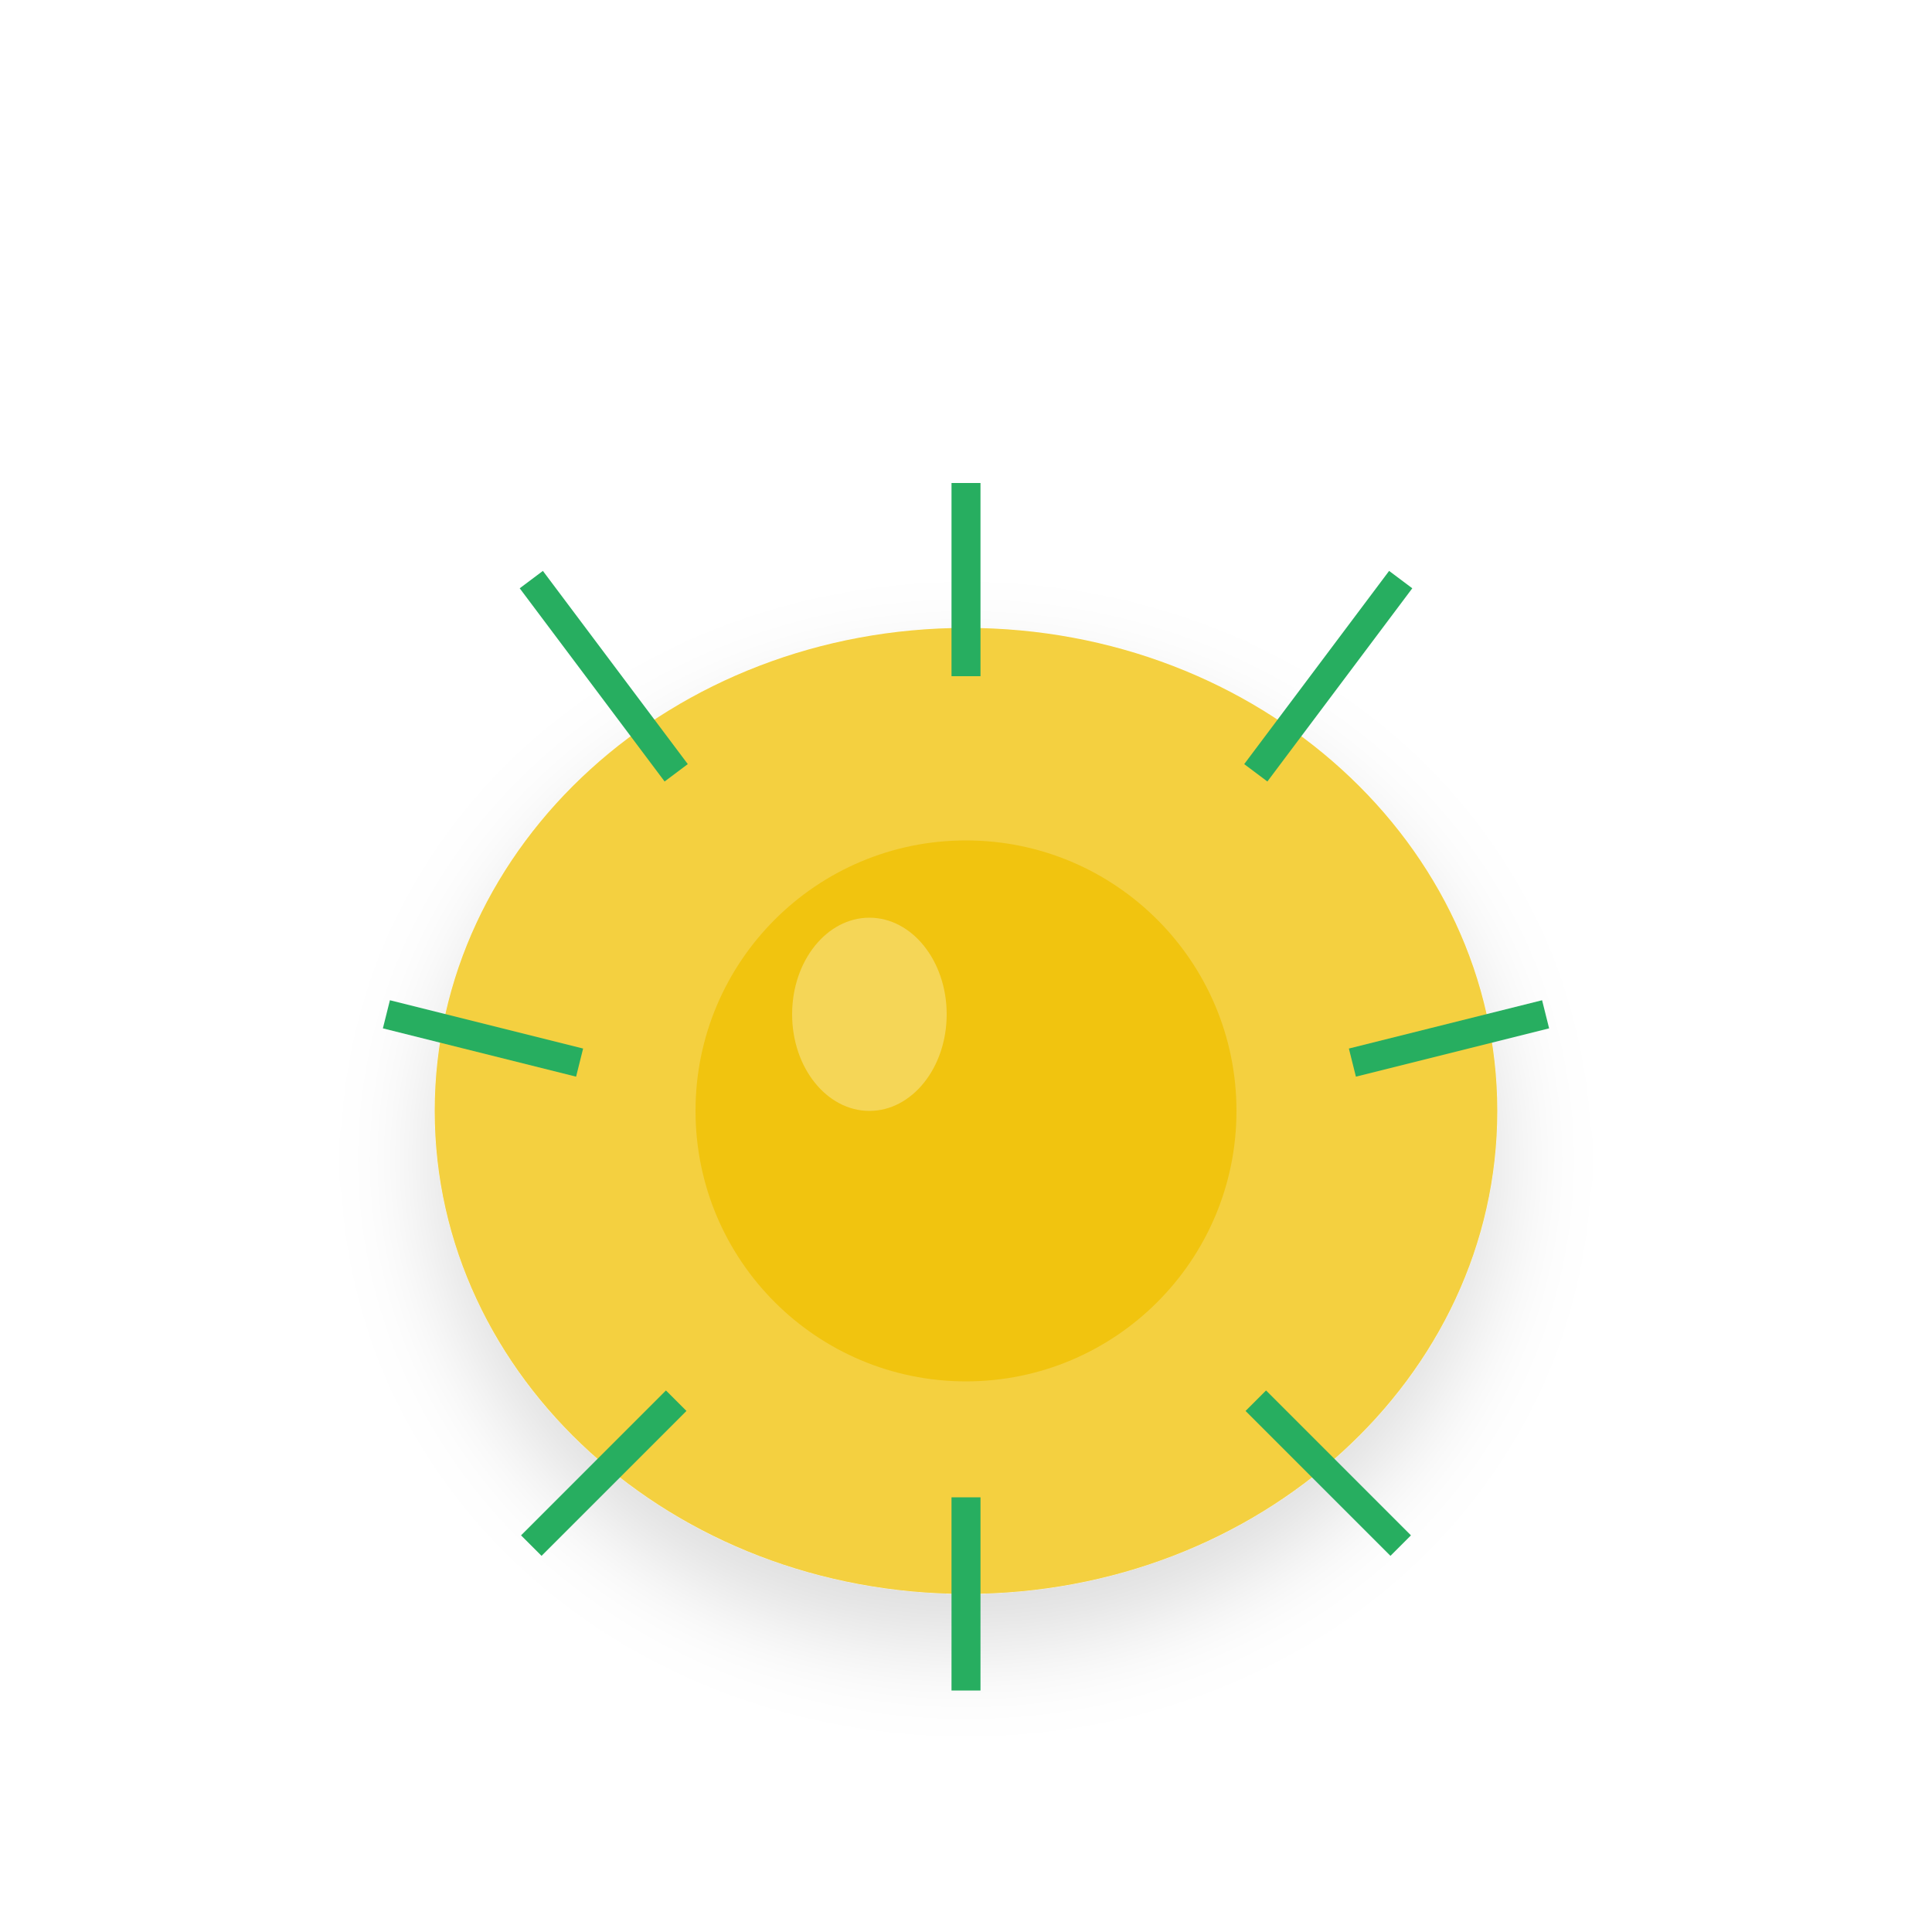
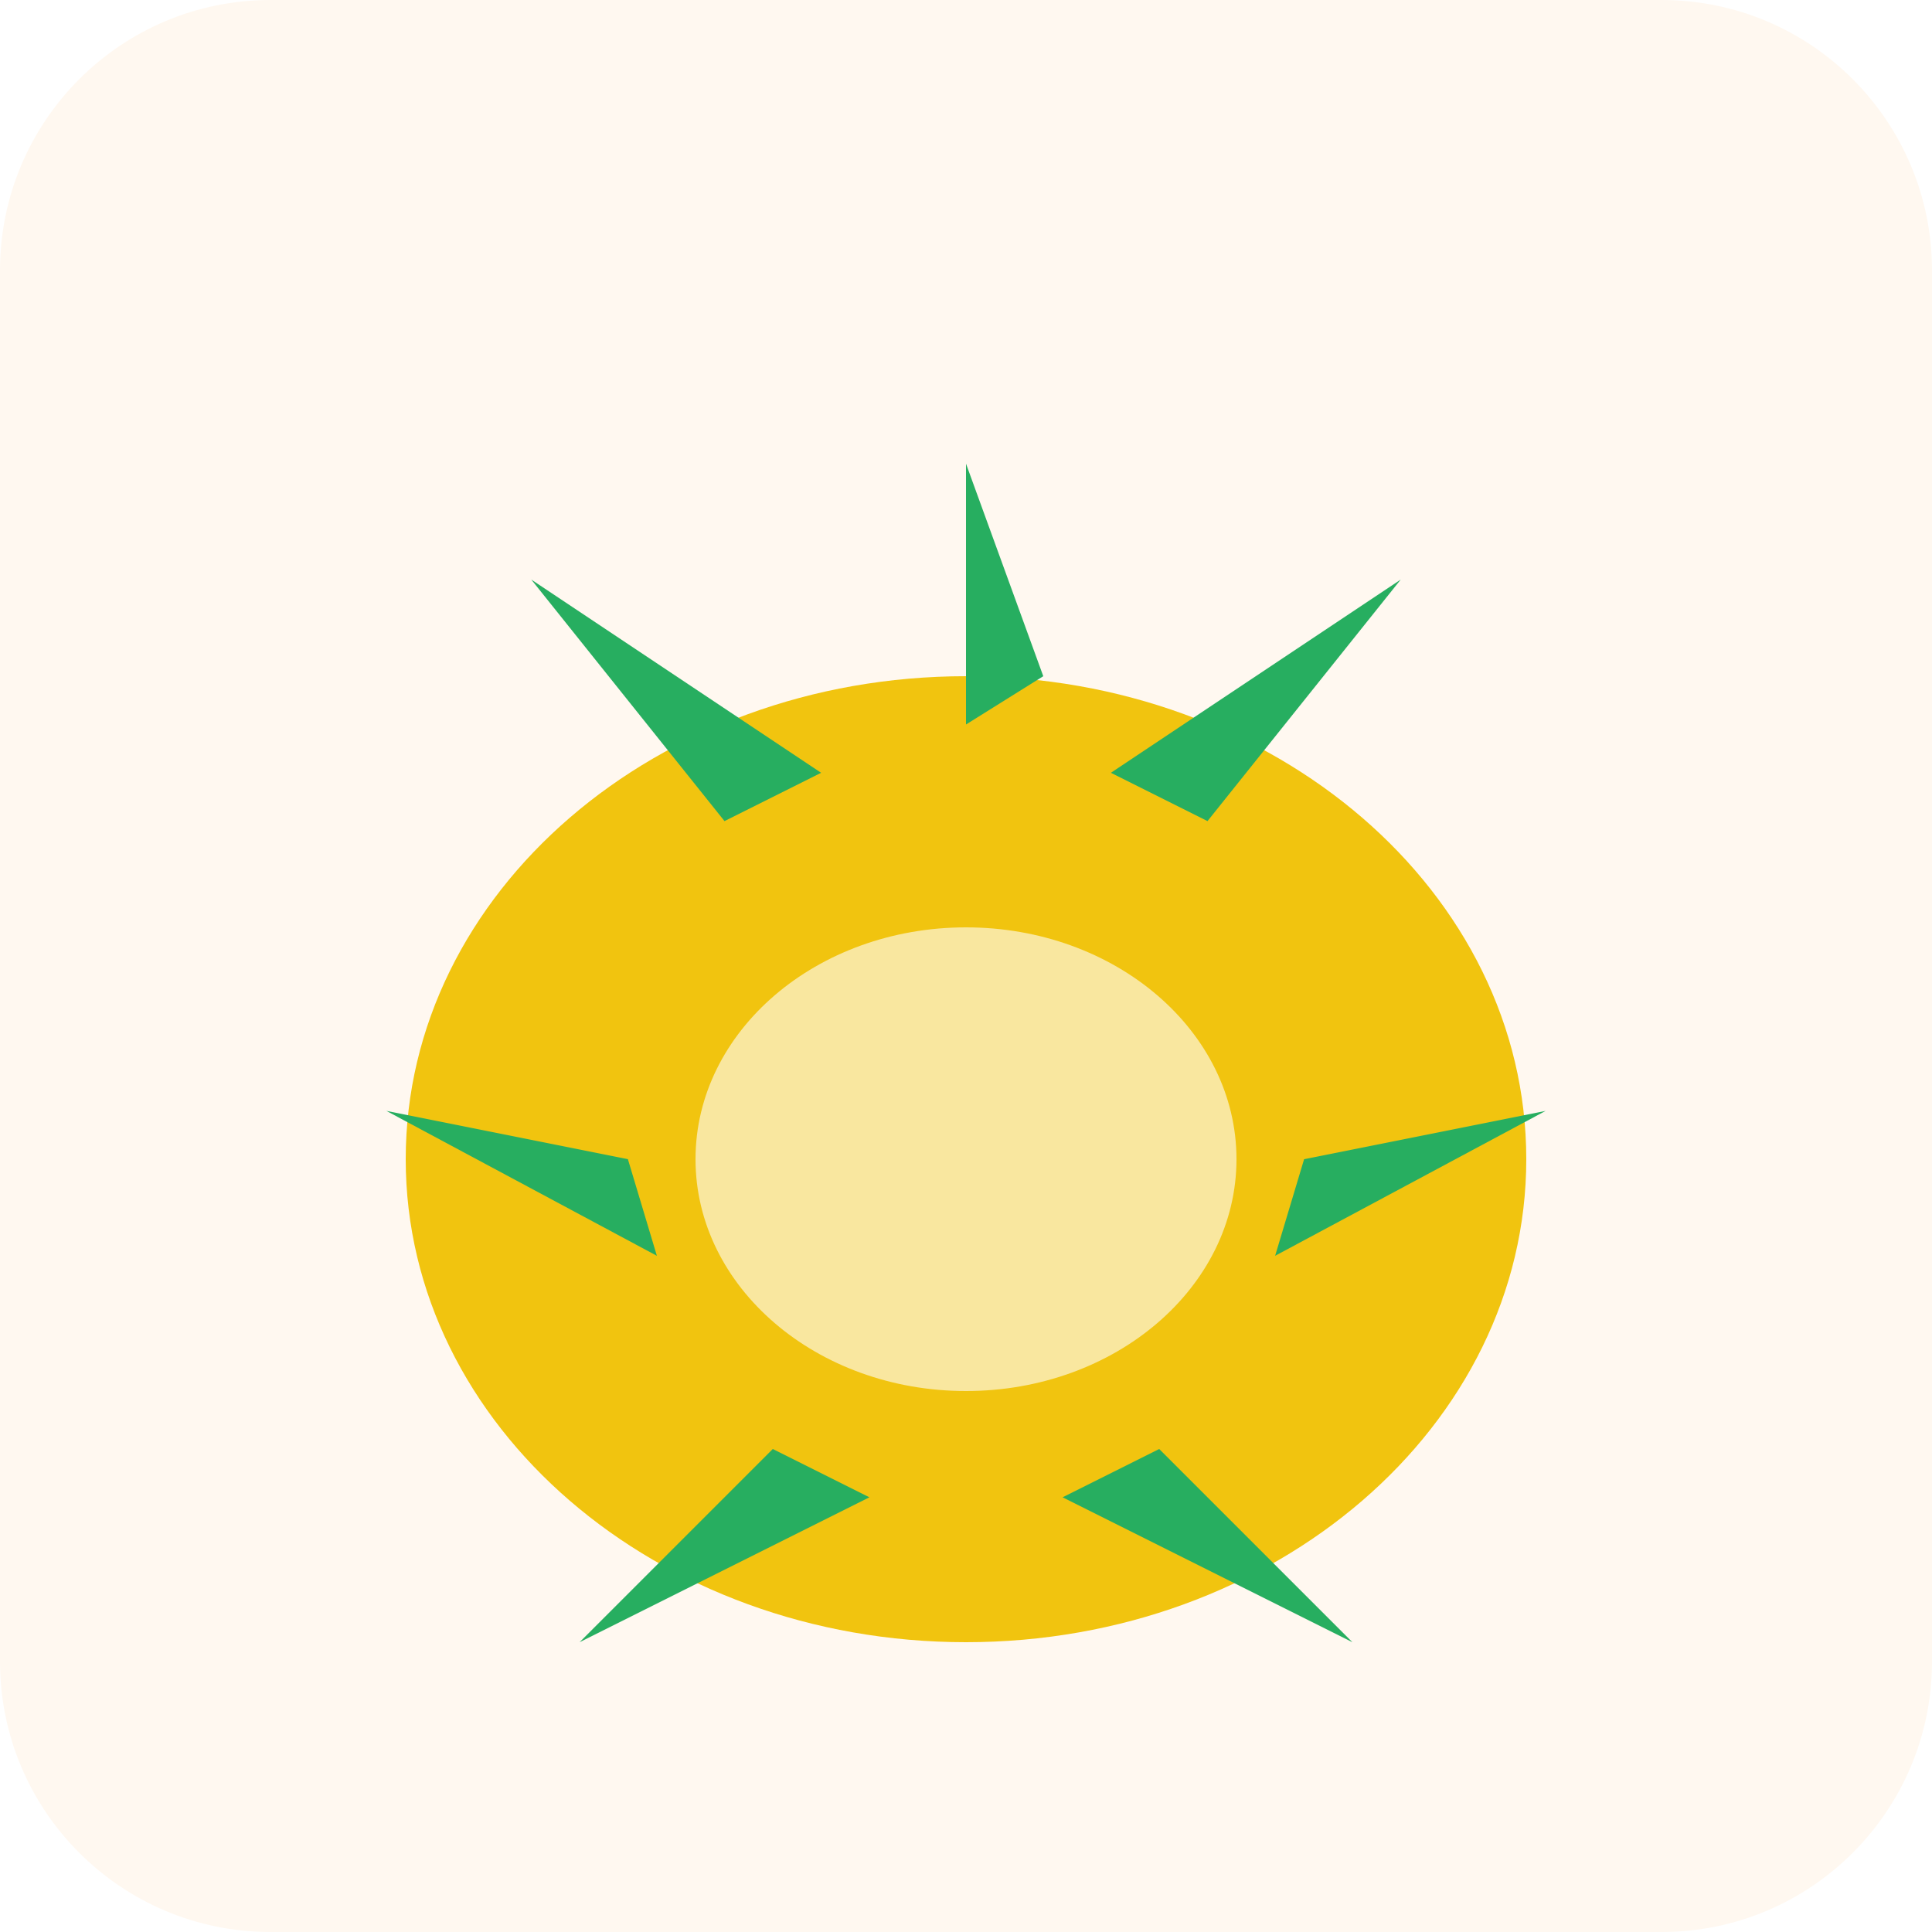
- <svg xmlns="http://www.w3.org/2000/svg" viewBox="0 0 200 200" width="200" height="200" role="img" aria-label="Durian">
-   <defs>
-     <filter id="s" x="-25%" y="-25%" width="150%" height="150%">
-       <feDropShadow dx="0" dy="5" stdDeviation="5" flood-opacity="0.14" />
-     </filter>
-   </defs>
-   <ellipse cx="100" cy="115" rx="55" ry="50" fill="#F4D03F" filter="url(#s)" />
-   <g stroke="#27AE60" stroke-width="3" fill="#F7DC6F">
-     <path d="M100 70 L100 50 M70 80 L55 60 M130 80 L145 60 M60 110 L40 105 M140 110 L160 105 M70 145 L55 160 M130 145 L145 160 M100 155 L100 175" />
+ <svg xmlns="http://www.w3.org/2000/svg" viewBox="0 0 200 200" width="400" height="400">
+   <rect width="200" height="200" rx="28" fill="#FFF8F0" />
+   <ellipse cx="100" cy="120" rx="58" ry="50" fill="#F1C40F" />
+   <g fill="#27AE60">
+     <path d="M100 75 L100 48 L108 70Z" />
+     <path d="M75 85 L55 60 L85 80Z" />
+     <path d="M125 85 L145 60 L115 80Z" />
+     <path d="M65 120 L40 115 L68 130Z" />
+     <path d="M135 120 L160 115 L132 130Z" />
+     <path d="M80 150 L60 170 L90 155Z" />
+     <path d="M120 150 L140 170 L110 155Z" />
  </g>
-   <circle cx="100" cy="115" r="28" fill="#F1C40F" />
-   <ellipse cx="90" cy="105" rx="8" ry="10" fill="#F9E79F" opacity="0.5" />
+   <ellipse cx="100" cy="120" rx="28" ry="24" fill="#F9E79F" />
</svg>
